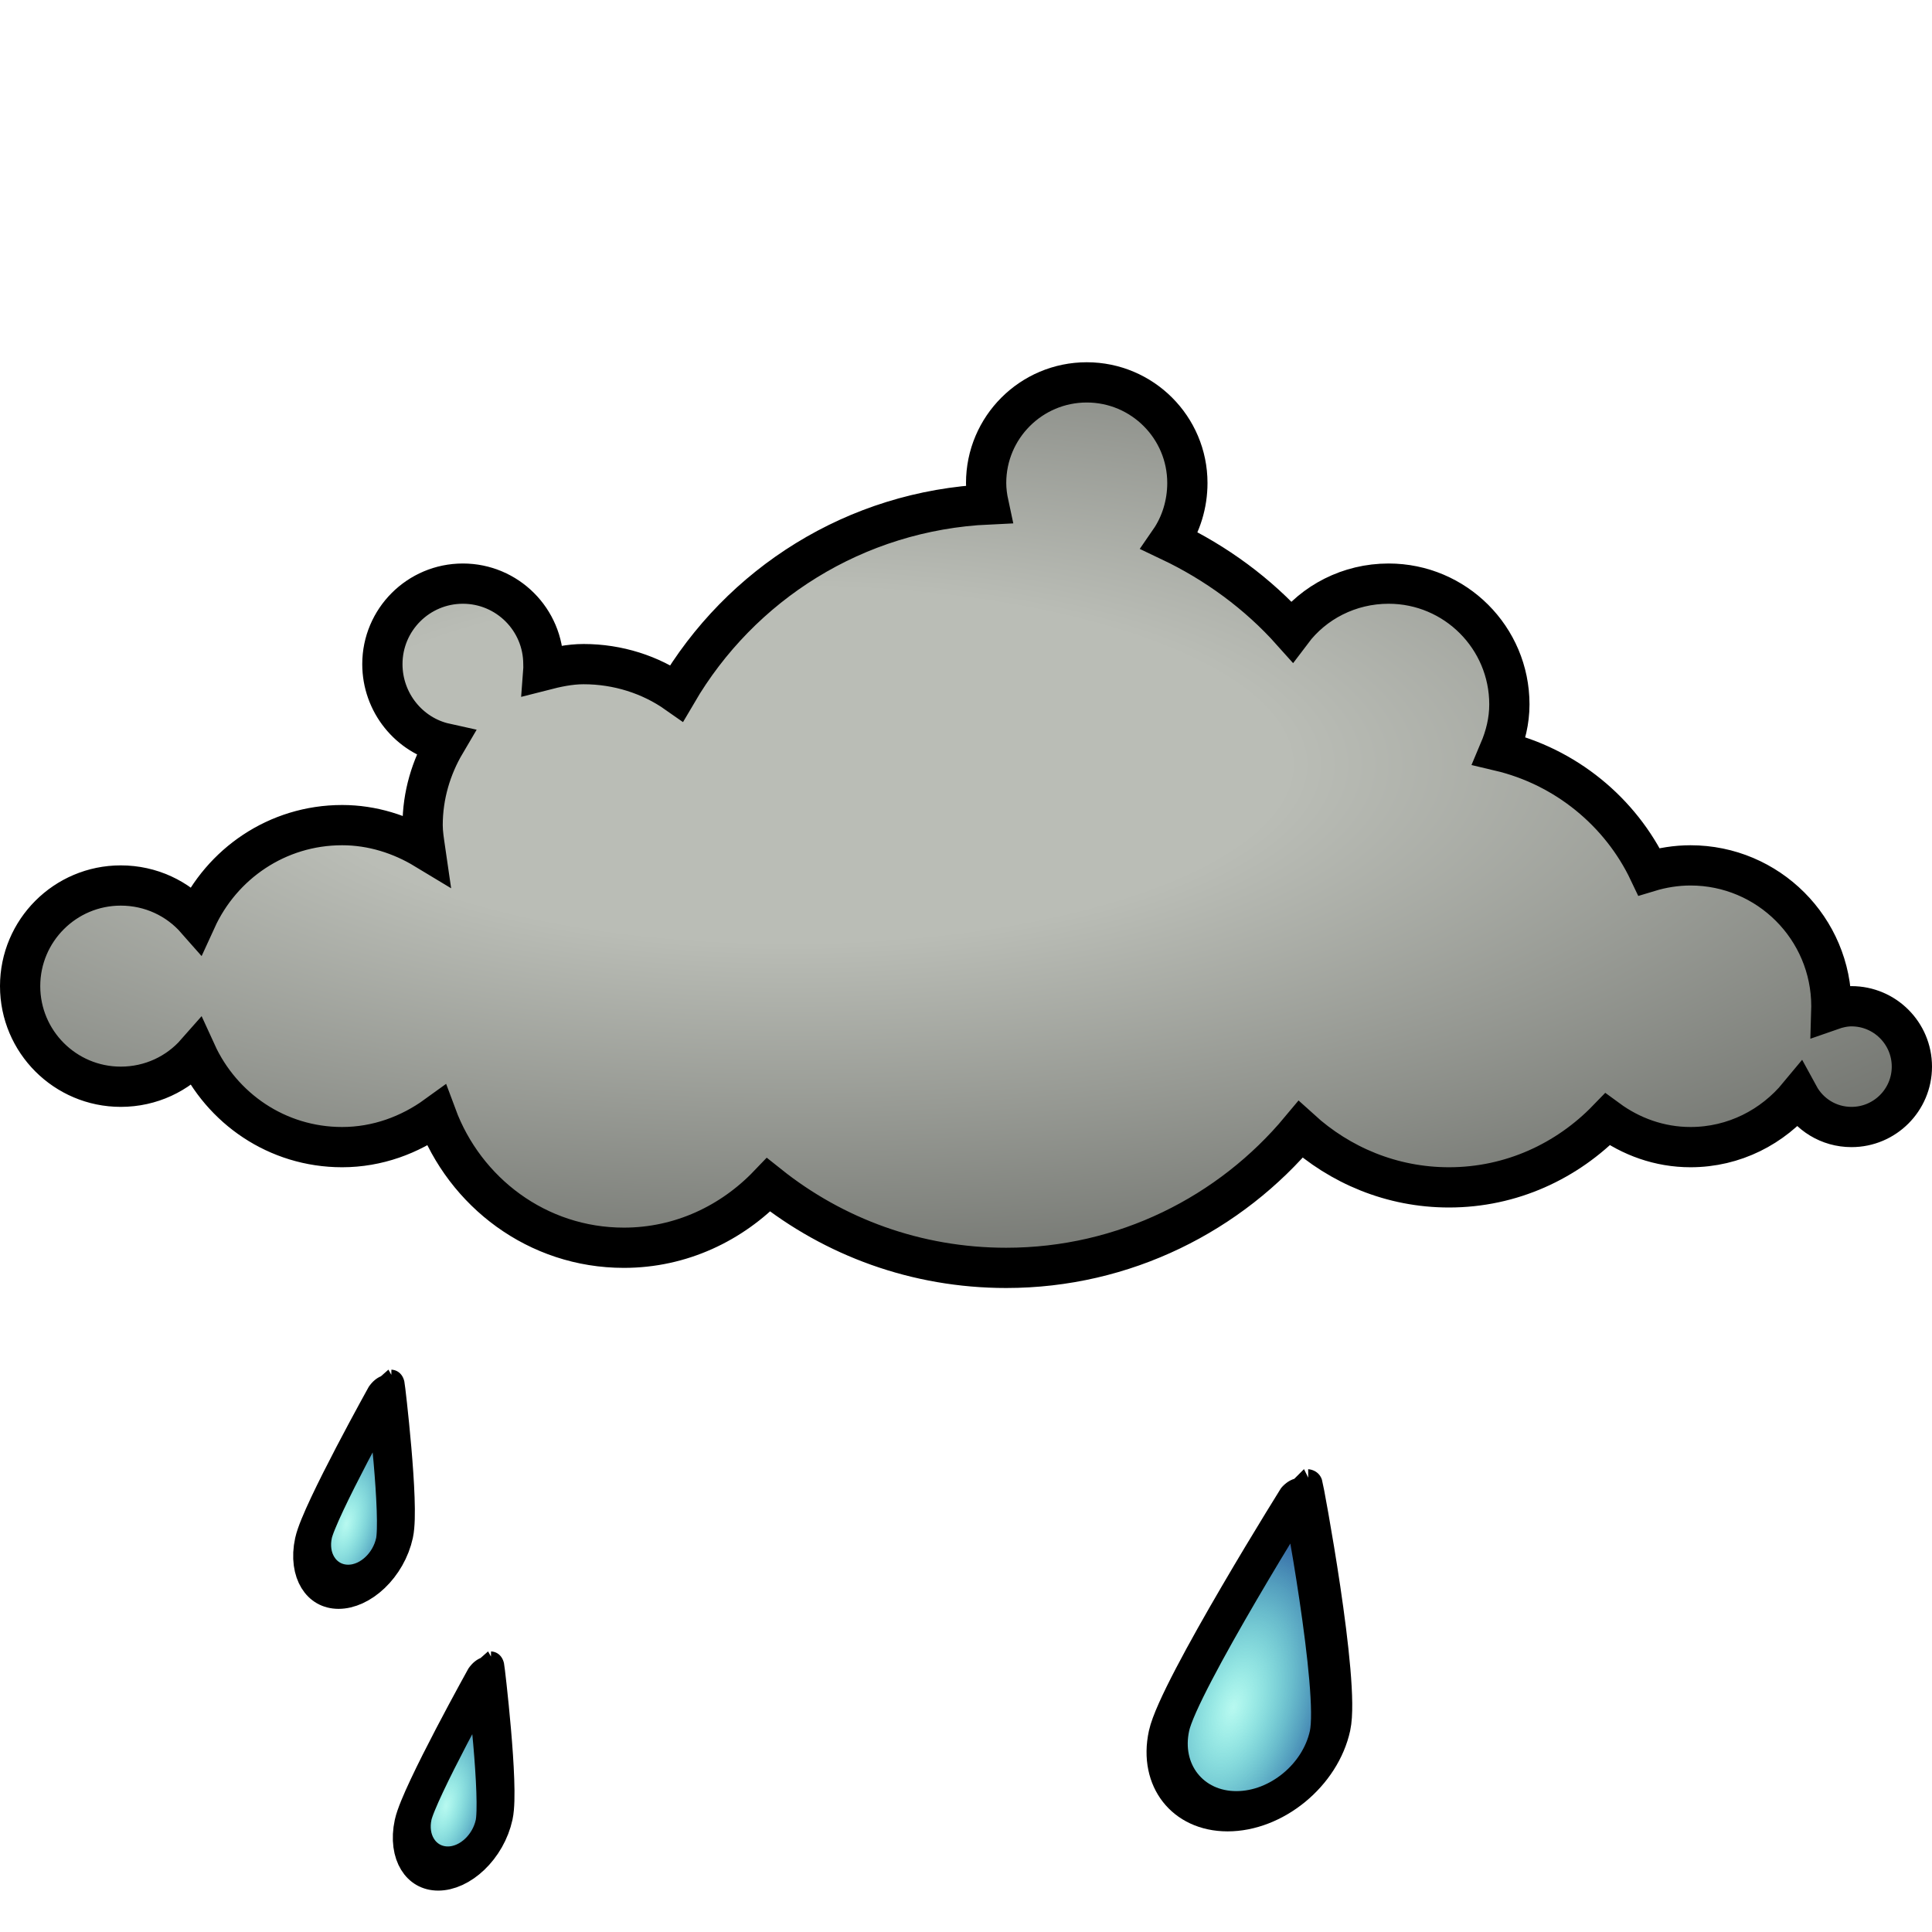
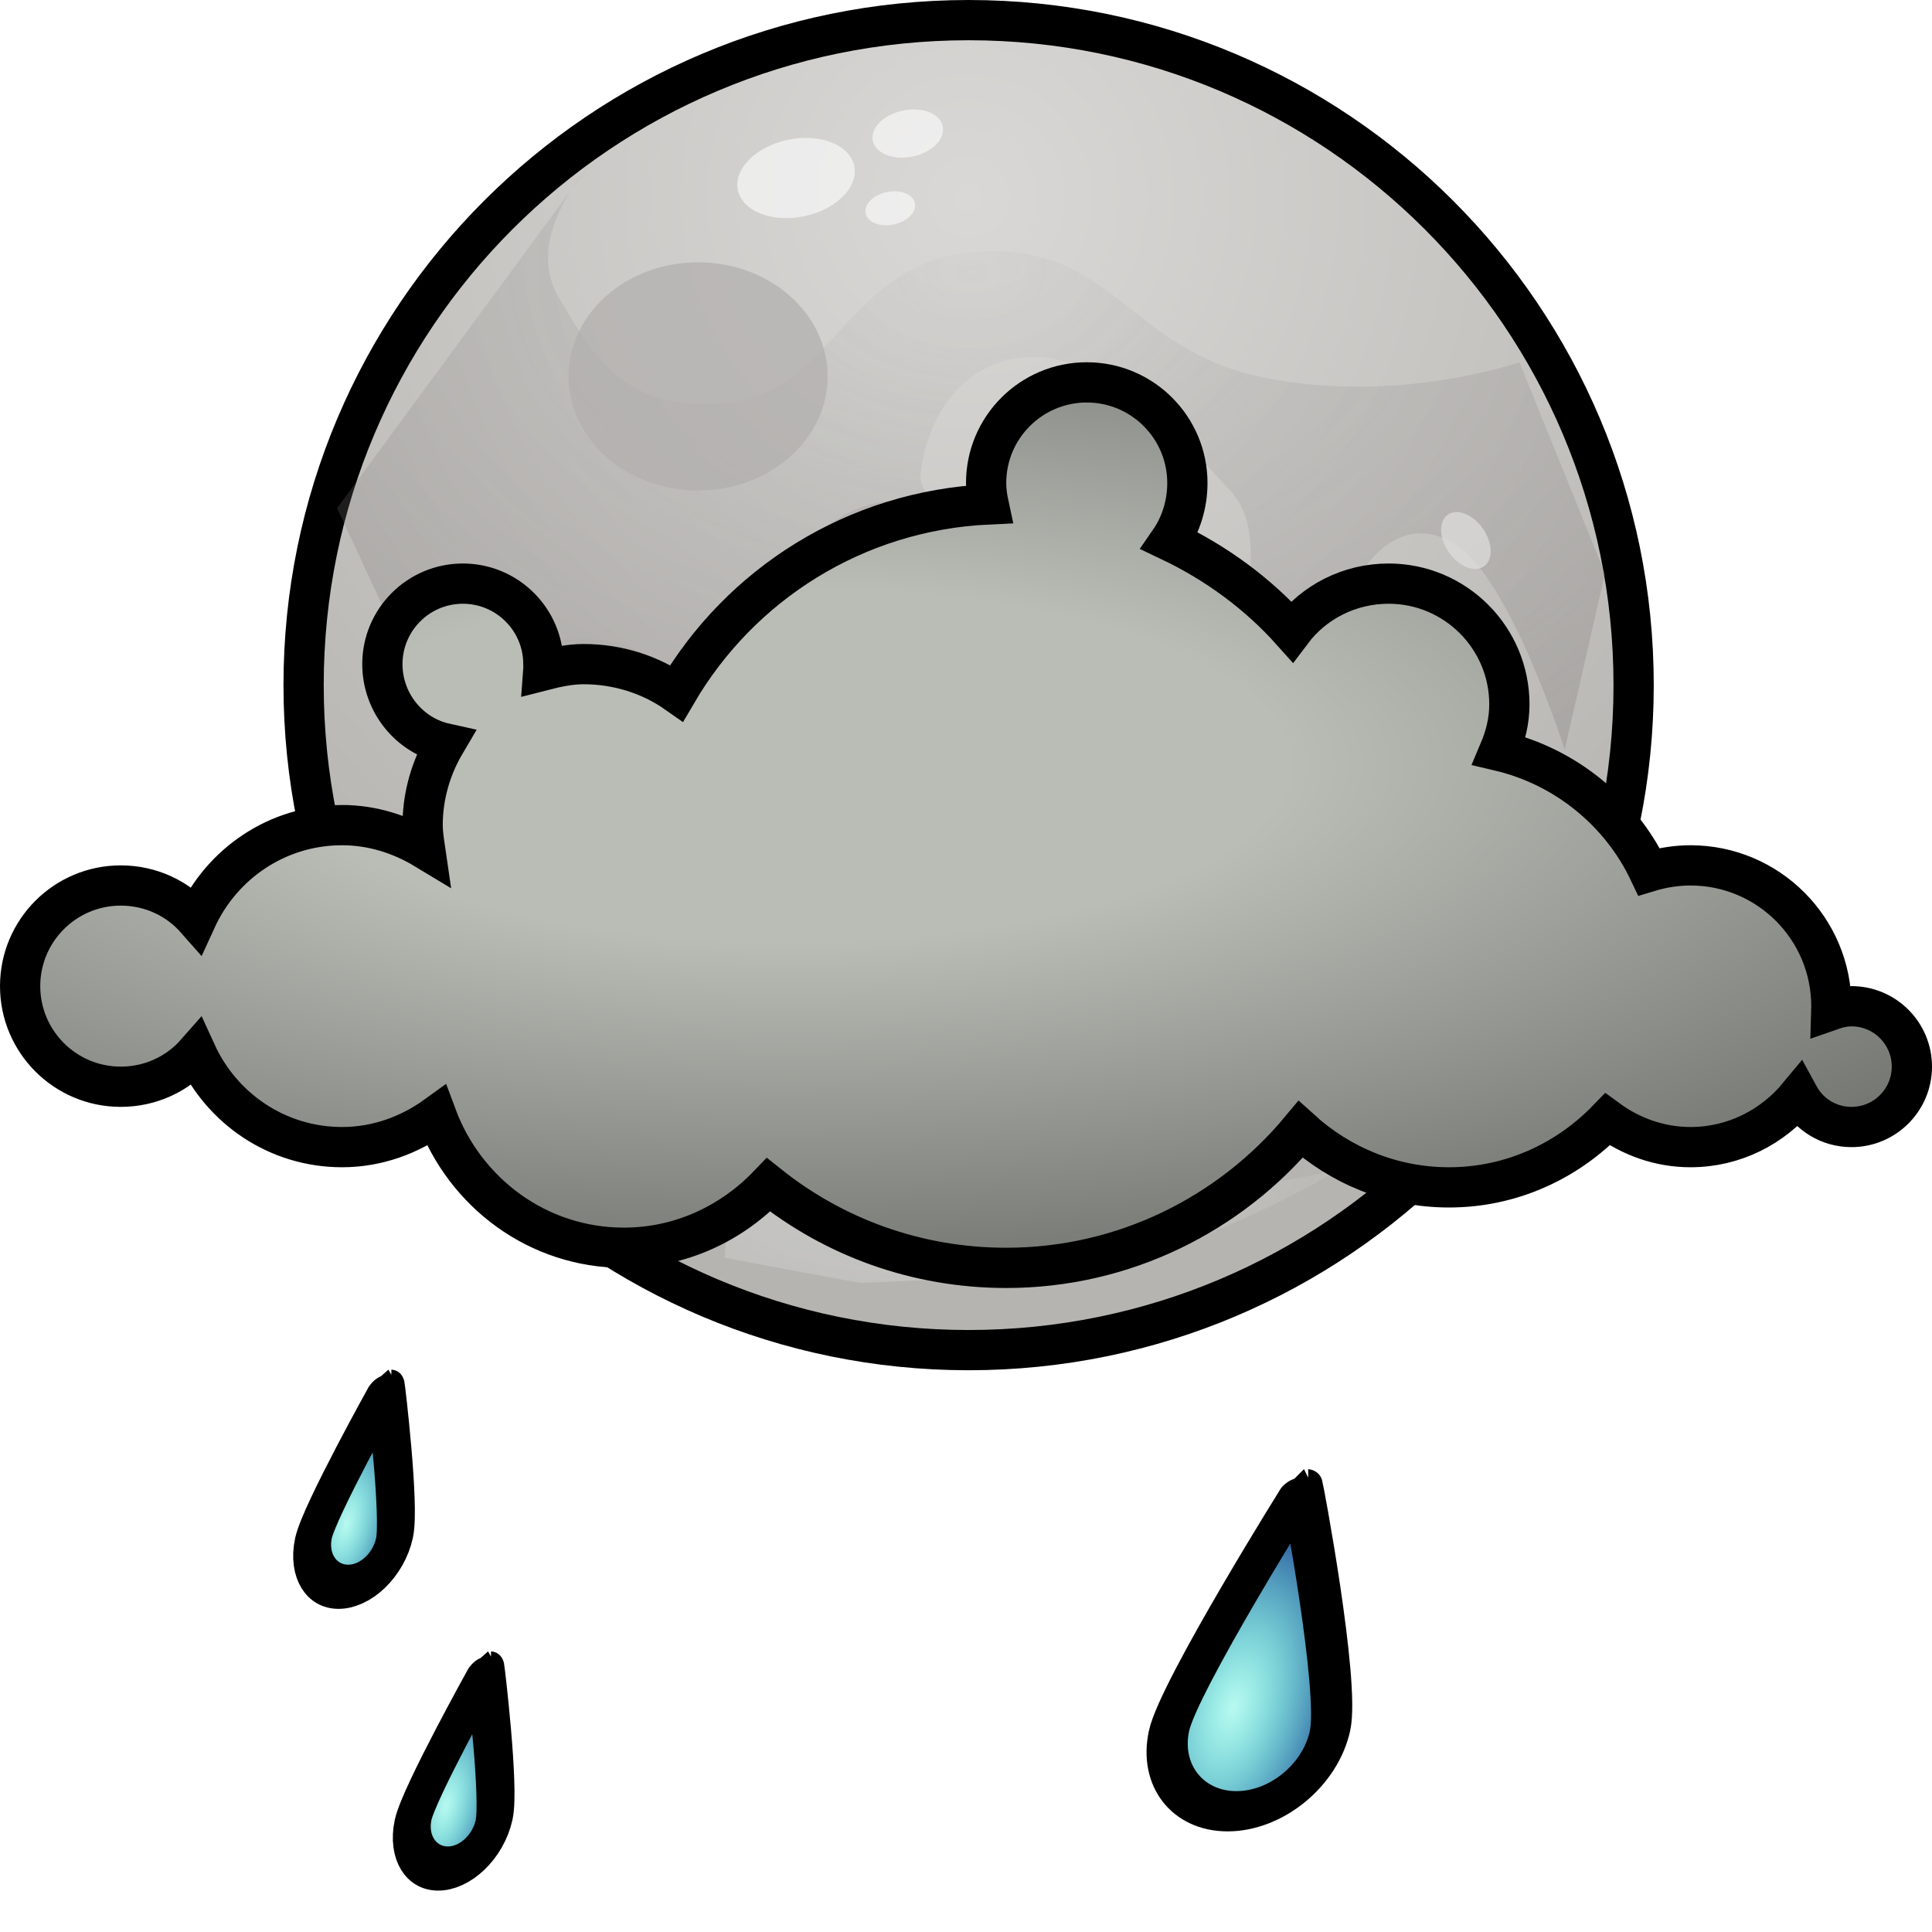
<svg xmlns="http://www.w3.org/2000/svg" xmlns:xlink="http://www.w3.org/1999/xlink" width="48px" height="48px" id="svg1306" version="1.1">
  <defs id="defs1308">
    <linearGradient id="linearGradient10">
      <stop id="stop9" offset="0" style="stop-color:#1cebcf;stop-opacity:0.314;" />
      <stop id="stop10" offset="1" style="stop-color:#3465a4;stop-opacity:1" />
    </linearGradient>
    <linearGradient id="linearGradient8">
      <stop id="stop7" offset="0" style="stop-color:#1cebcf;stop-opacity:0.314;" />
      <stop id="stop8" offset="1" style="stop-color:#3465a4;stop-opacity:1" />
    </linearGradient>
    <linearGradient id="linearGradient6">
      <stop id="stop5" offset="0" style="stop-color:#1cebcf;stop-opacity:0.314;" />
      <stop id="stop6" offset="1" style="stop-color:#3465a4;stop-opacity:1" />
    </linearGradient>
    <linearGradient id="linearGradient4">
      <stop id="stop3" offset="0" style="stop-color:#1cebcf;stop-opacity:0.314;" />
      <stop id="stop4" offset="1" style="stop-color:#3465a4;stop-opacity:1" />
    </linearGradient>
    <linearGradient id="linearGradient2">
      <stop id="stop1" offset="0" style="stop-color:#1cebcf;stop-opacity:0.314;" />
      <stop id="stop2" offset="1" style="stop-color:#3465a4;stop-opacity:1" />
    </linearGradient>
    <linearGradient id="linearGradient3112">
      <stop style="stop-color:#3465a4;stop-opacity:1;" offset="0" id="stop3114" />
      <stop style="stop-color:#204a87;stop-opacity:1" offset="1" id="stop3116" />
    </linearGradient>
    <linearGradient id="linearGradient3026">
      <stop id="stop3028" offset="0" style="stop-color:#1cebcf;stop-opacity:0.314;" />
      <stop id="stop3030" offset="1" style="stop-color:#3465a4;stop-opacity:1" />
    </linearGradient>
    <linearGradient id="linearGradient2900">
      <stop style="stop-color:white;stop-opacity:1;" offset="0" id="stop2902" />
      <stop style="stop-color:white;stop-opacity:0;" offset="1" id="stop2904" />
    </linearGradient>
    <linearGradient id="linearGradient2851">
      <stop id="stop2853" offset="0" style="stop-color:#babdb6;stop-opacity:1" />
      <stop style="stop-color:#babdb6;stop-opacity:1;" offset="0.265" id="stop2855" />
      <stop id="stop2857" offset="1" style="stop-color:#555753;stop-opacity:1" />
    </linearGradient>
    <radialGradient xlink:href="#linearGradient2851" id="radialGradient3080" cx="20.387" cy="17.105" fx="20.387" fy="17.105" r="24" gradientTransform="matrix(1.941537,0,0,0.691557,-19.95792,7.170901)" gradientUnits="userSpaceOnUse" />
    <radialGradient xlink:href="#linearGradient10" id="radialGradient2912" gradientUnits="userSpaceOnUse" gradientTransform="matrix(0.981466,-1.116269e-8,-1.541477e-7,1.697227,0.474046,-28.6464)" cx="24.958" cy="41.579" fx="24.958" fy="41.579" r="2.5" />
    <linearGradient xlink:href="#linearGradient2900" id="linearGradient2914" gradientUnits="userSpaceOnUse" x1="25.18" y1="40.62" x2="25.124" y2="43.57" gradientTransform="matrix(1.450125,0,0,1.450125,-11.24629,-18.1654)" />
    <linearGradient xlink:href="#linearGradient2900" id="linearGradient3050" gradientUnits="userSpaceOnUse" x1="25.18" y1="40.62" x2="25.124" y2="43.57" gradientTransform="matrix(1.475458,0,0,1.475458,-11.88291,-19.18776)" />
    <linearGradient xlink:href="#linearGradient2900" id="linearGradient3130" gradientUnits="userSpaceOnUse" x1="25.18" y1="40.62" x2="25.124" y2="43.57" />
    <linearGradient xlink:href="#linearGradient2900" id="linearGradient3140" gradientUnits="userSpaceOnUse" x1="25.18" y1="40.62" x2="25.124" y2="43.57" gradientTransform="matrix(1.382392,0,0,1.382392,-9.556942,-15.43194)" />
    <radialGradient xlink:href="#linearGradient4" id="radialGradient3148" gradientUnits="userSpaceOnUse" gradientTransform="matrix(0.981466,-1.116269e-8,-1.541477e-7,1.697227,0.474046,-28.6464)" cx="24.958" cy="41.579" fx="24.958" fy="41.579" r="2.5" />
    <linearGradient xlink:href="#linearGradient2900" id="linearGradient3150" gradientUnits="userSpaceOnUse" x1="25.18" y1="40.62" x2="25.124" y2="43.57" />
    <radialGradient xlink:href="#linearGradient6" id="radialGradient3158" gradientUnits="userSpaceOnUse" gradientTransform="matrix(0.981466,-1.116269e-8,-1.541477e-7,1.697227,0.474046,-28.6464)" cx="24.958" cy="41.579" fx="24.958" fy="41.579" r="2.5" />
    <linearGradient xlink:href="#linearGradient2900" id="linearGradient3160" gradientUnits="userSpaceOnUse" x1="25.18" y1="40.62" x2="25.124" y2="43.57" />
+     <linearGradient id="linearGradient5142">
+       <stop style="stop-color:#f1ff74;stop-opacity:1;" offset="0" id="stop5144" />
+       <stop style="stop-color:#ffc10f;stop-opacity:1;" offset="1" id="stop5146" />
+     </linearGradient>
+     <linearGradient id="linearGradient5134">
+       <stop style="stop-color:#ffdf1a;stop-opacity:1;" offset="0" id="stop5136" />
+       <stop style="stop-color:#fff9ce;stop-opacity:1;" offset="1" id="stop5138" />
+     </linearGradient>
+     <radialGradient xlink:href="#linearGradient5154" id="radialGradient5160" cx="23.071" cy="6.893" fx="23.071" fy="6.893" r="22.813" gradientUnits="userSpaceOnUse" gradientTransform="matrix(1.440625,0,0,1.440625,-10.16586,-3.037035)" />
+     <linearGradient id="linearGradient5154">
+       <stop style="stop-color:#d9d8d6;stop-opacity:1;" offset="0" id="stop5156" />
+       <stop style="stop-color:#b5b4b0;stop-opacity:1;" offset="1" id="stop5158" />
+     </linearGradient>
+     <radialGradient xlink:href="#linearGradient5199" id="radialGradient5205" cx="24.125" cy="9.735" fx="24.125" fy="9.735" r="15.75" gradientTransform="matrix(1.652014,0,0,1.088231,-15.72984,3.156134)" gradientUnits="userSpaceOnUse" />
+     <linearGradient id="linearGradient5199">
+       <stop style="stop-color:#7e7878;stop-opacity:0.097;" offset="0" id="stop5201" />
+       <stop style="stop-color:#7e7878;stop-opacity:1;" offset="1" id="stop5203" />
+     </linearGradient>
+     <radialGradient xlink:href="#linearGradient5191" id="radialGradient5197" cx="22.288" cy="34.537" fx="22.288" fy="34.537" r="9.938" gradientTransform="matrix(1.498147,0,0,1.130677,-11.10293,-5.288817)" gradientUnits="userSpaceOnUse" />
+     <linearGradient id="linearGradient5191">
+       <stop style="stop-color:#dadad9;stop-opacity:1;" offset="0" id="stop5193" />
+       <stop style="stop-color:#dadad9;stop-opacity:0;" offset="1" id="stop5195" />
+     </linearGradient>
  </defs>
  <g id="layer1">
+     <g id="g2" transform="translate(0,-7.000004)">
+       <circle style="color:#000000;display:inline;overflow:visible;visibility:visible;opacity:1;fill:url(#radialGradient5160);fill-opacity:1;fill-rule:evenodd;stroke:#000000;stroke-width:1.34;stroke-linecap:butt;stroke-linejoin:round;stroke-miterlimit:4;stroke-dasharray:none;stroke-dashoffset:0;stroke-opacity:1;marker:none;marker-start:none;marker-mid:none;marker-end:none" id="path1314" transform="matrix(0.746154,0,0,0.74614,6.850475,6.75386)" cx="23.071" cy="23.143" r="22.143" />
+       <path style="color:#000000;display:inline;overflow:visible;visibility:visible;opacity:0.331;fill:url(#radialGradient5205);fill-opacity:1;fill-rule:evenodd;stroke:none;stroke-width:1;stroke-linecap:round;stroke-linejoin:round;stroke-miterlimit:4;stroke-dasharray:none;stroke-dashoffset:0;stroke-opacity:1;marker:none;marker-start:none;marker-mid:none;marker-end:none" d="m 10.875,25 c 0,0 2.594,1.219 2.625,2.125 0.031,0.906 -2.312,0.312 -2.5,1.5 -0.188,1.188 0.281,3.219 1.75,3.25 1.469,0.031 1.844,-2.438 4.125,-3.125 2.281,-0.688 4,1.469 5,0.375 1,-1.094 -1.156,-2.625 -1,-4.75 0.156,-2.125 0.531,-1.719 1.625,-2.438 1.094,-0.719 1.503,1.722 2.75,-0.438 1.205,-2.087 -2.531,-1.344 -2.375,-2.75 0.156,-1.406 1.094,-2.969 3,-2.875 1.906,0.094 4.625,3.25 4.625,3.25 1.211,1.165 0.039,3.426 0.625,5 0.689,1.848 2.583,1.742 3.875,1.75 0,0 -1.906,-2.156 -1.625,-3.5 0.281,-1.344 1.375,-2.688 2.75,-1.875 1.375,0.812 2.75,5.125 2.75,5.125 l 1,-4.375 L 37.75,16 c 0,0 -3.031,1.062 -6.375,0.375 -3.344,-0.688 -3.688,-3.281 -7,-3.125 -3.312,0.156 -3.625,3.469 -6.25,3.75 -2.625,0.281 -3.375,-1.156 -4.25,-2.625 -0.875,-1.469 0.75,-3.25 0.75,-3.25 l -6.25,8.5 z" id="path5152" />
+       <path style="color:#000000;display:inline;overflow:visible;visibility:visible;opacity:0.646;fill:url(#radialGradient5197);fill-opacity:1;fill-rule:evenodd;stroke:none;stroke-width:1;stroke-linecap:round;stroke-linejoin:round;stroke-miterlimit:4;stroke-dasharray:none;stroke-dashoffset:0;stroke-opacity:1;marker:none;marker-start:none;marker-mid:none;marker-end:none" d="m 22.625,27 c 0.382,1.589 0.878,2.612 1.375,3.625 1.555,-0.141 2.793,-0.913 4,-1.75 -0.723,1.509 -1.572,2.934 -2.648,4.207 2.266,0.881 4.367,0.688 6.398,0.043 -1.425,1.193 -2.807,2.115 -5.713,2.396 2.098,0.633 4.424,1.362 7.338,0.479 -2.677,1.546 -5.488,2.717 -8.75,2.625 l 3.229,-0.045 L 21.375,38.875 18,38.25 l 0.125,-1.5 c -1.411,0.157 -2.98,-0.631 -4.5,-1.125 1.365,-0.606 2.833,-1.084 3.75,-2.25 -1.775,-0.35 -2.622,-1.628 -3.875,-2.5 1.667,0.25 3.21,1.241 5,0.75 -0.935,-2.583 -0.823,-5.167 -1.125,-7.75 1.021,2.208 1.686,4.417 3.125,6.625 0.96,-0.726 1.636,-1.95 2.125,-3.5 z" id="path5150" />
+       <circle style="color:#000000;display:inline;overflow:visible;visibility:visible;opacity:0.331;fill:#bbbbb8;fill-opacity:1;fill-rule:evenodd;stroke:#888984;stroke-width:1.155;stroke-linecap:round;stroke-linejoin:round;stroke-miterlimit:4;stroke-dasharray:none;stroke-dashoffset:0;stroke-opacity:1;marker:none;marker-start:none;marker-mid:none;marker-end:none" id="path4263" transform="matrix(1,0,0,0.75,0,8.769607)" cx="21.625" cy="34.5" r="2.25" />
+       <ellipse style="color:#000000;display:inline;overflow:visible;visibility:visible;opacity:0.719;fill:#b2afad;fill-opacity:1;fill-rule:evenodd;stroke:none;stroke-width:1;stroke-linecap:round;stroke-linejoin:round;stroke-miterlimit:4;stroke-dasharray:none;stroke-dashoffset:0;stroke-opacity:1;marker:none;marker-start:none;marker-mid:none;marker-end:none" id="path5207" cx="22.375" cy="21.75" rx="2.625" ry="2.312" />
+       <ellipse id="path5209" style="color:#000000;display:inline;overflow:visible;visibility:visible;opacity:0.719;fill:#b2afad;fill-opacity:1;fill-rule:evenodd;stroke:none;stroke-width:1;stroke-linecap:round;stroke-linejoin:round;stroke-miterlimit:4;stroke-dasharray:none;stroke-dashoffset:0;stroke-opacity:1;marker:none;marker-start:none;marker-mid:none;marker-end:none" transform="matrix(1.22619,0,0,1.22619,-10.09226,-10.31771)" cx="22.375" cy="21.75" rx="2.625" ry="2.312" />
+       <ellipse transform="matrix(1.060177,0.61609,-0.61609,1.060177,4.459731,-11.05444)" style="color:#000000;display:inline;overflow:visible;visibility:visible;opacity:0.719;fill:#b2afad;fill-opacity:1;fill-rule:evenodd;stroke:none;stroke-width:1;stroke-linecap:round;stroke-linejoin:round;stroke-miterlimit:4;stroke-dasharray:none;stroke-dashoffset:0;stroke-opacity:1;marker:none;marker-start:none;marker-mid:none;marker-end:none" id="path5211" cx="22.375" cy="21.75" rx="2.625" ry="2.312" />
+       <ellipse transform="matrix(0.398445,0.375367,-0.217478,0.387667,31.50244,6.347965)" style="color:#000000;display:inline;overflow:visible;visibility:visible;opacity:0.719;fill:#dfdedc;fill-opacity:1;fill-rule:evenodd;stroke:none;stroke-width:1;stroke-linecap:round;stroke-linejoin:round;stroke-miterlimit:4;stroke-dasharray:none;stroke-dashoffset:0;stroke-opacity:1;marker:none;marker-start:none;marker-mid:none;marker-end:none" id="path5213" cx="22.375" cy="21.75" rx="2.625" ry="2.312" />
+       <ellipse id="path5215" style="color:#000000;display:inline;overflow:visible;visibility:visible;opacity:0.719;fill:#dfdedc;fill-opacity:1;fill-rule:evenodd;stroke:none;stroke-width:1;stroke-linecap:round;stroke-linejoin:round;stroke-miterlimit:4;stroke-dasharray:none;stroke-dashoffset:0;stroke-opacity:1;marker:none;marker-start:none;marker-mid:none;marker-end:none" transform="matrix(-0.09424576,0.266814,-0.228734,-0.0218427,38.6609,29.47153)" cx="22.375" cy="21.75" rx="2.625" ry="2.312" />
+       <ellipse transform="matrix(0.211478,0.199229,-0.115428,0.205758,34.19839,11.49557)" style="color:#000000;display:inline;overflow:visible;visibility:visible;opacity:0.719;fill:#dfdedc;fill-opacity:1;fill-rule:evenodd;stroke:none;stroke-width:1;stroke-linecap:round;stroke-linejoin:round;stroke-miterlimit:4;stroke-dasharray:none;stroke-dashoffset:0;stroke-opacity:1;marker:none;marker-start:none;marker-mid:none;marker-end:none" id="path5217" cx="22.375" cy="21.75" rx="2.625" ry="2.312" />
+       <ellipse id="path5219" style="color:#000000;display:inline;overflow:visible;visibility:visible;opacity:0.719;fill:#f7f7f6;fill-opacity:1;fill-rule:evenodd;stroke:none;stroke-width:1;stroke-linecap:round;stroke-linejoin:round;stroke-miterlimit:4;stroke-dasharray:none;stroke-dashoffset:0;stroke-opacity:1;marker:none;marker-start:none;marker-mid:none;marker-end:none" transform="matrix(0.502196,-0.217849,0.270291,0.352881,2.662133,8.622118)" cx="22.375" cy="21.75" rx="2.625" ry="2.312" />
+       <ellipse transform="matrix(0.301729,-0.130888,0.162396,0.212018,12.27059,8.635285)" style="color:#000000;display:inline;overflow:visible;visibility:visible;opacity:0.719;fill:#f7f7f6;fill-opacity:1;fill-rule:evenodd;stroke:none;stroke-width:1;stroke-linecap:round;stroke-linejoin:round;stroke-miterlimit:4;stroke-dasharray:none;stroke-dashoffset:0;stroke-opacity:1;marker:none;marker-start:none;marker-mid:none;marker-end:none" id="path5221" cx="22.375" cy="21.75" rx="2.625" ry="2.312" />
+       <ellipse id="path5223" style="color:#000000;display:inline;overflow:visible;visibility:visible;opacity:0.719;fill:#f7f7f6;fill-opacity:1;fill-rule:evenodd;stroke:none;stroke-width:1;stroke-linecap:round;stroke-linejoin:round;stroke-miterlimit:4;stroke-dasharray:none;stroke-dashoffset:0;stroke-opacity:1;marker:none;marker-start:none;marker-mid:none;marker-end:none" transform="matrix(0.212633,-0.09223866,0.114443,0.149412,14.87145,10.98834)" cx="22.375" cy="21.75" rx="2.625" ry="2.312" />
+     </g>
    <path style="fill:url(#radialGradient3080);fill-opacity:1;stroke:#000000;stroke-width:1;stroke-linecap:round;stroke-linejoin:miter;stroke-miterlimit:4;stroke-dasharray:none;stroke-dashoffset:1.2;stroke-opacity:1" d="M 27 9.5 C 25.62 9.5 24.5 10.62 24.5 12 C 24.5 12.183 24.525 12.359 24.562 12.531 C 21.249 12.683 18.391 14.519 16.812 17.219 C 16.163 16.763 15.353 16.5 14.5 16.5 C 14.154 16.5 13.82 16.574 13.5 16.656 C 13.504 16.605 13.5 16.553 13.5 16.5 C 13.5 15.396 12.604 14.5 11.5 14.5 C 10.396 14.5 9.5 15.396 9.5 16.5 C 9.5 17.456 10.166 18.271 11.062 18.469 C 10.712 19.063 10.5 19.761 10.5 20.5 C 10.5 20.701 10.534 20.9 10.562 21.094 C 9.96 20.73 9.254 20.5 8.5 20.5 C 6.884 20.5 5.506 21.463 4.875 22.844 C 4.417 22.323 3.747 22 3 22 C 1.62 22 0.5 23.12 0.5 24.5 C 0.5 25.88 1.62 27 3 27 C 3.747 27 4.417 26.677 4.875 26.156 C 5.506 27.537 6.884 28.5 8.5 28.5 C 9.377 28.5 10.184 28.197 10.844 27.719 C 11.55 29.623 13.351 31 15.5 31 C 16.92 31 18.183 30.389 19.094 29.438 C 20.717 30.733 22.763 31.5 25 31.5 C 27.934 31.5 30.569 30.155 32.312 28.062 C 33.289 28.95 34.577 29.5 36 29.5 C 37.55 29.5 38.938 28.845 39.938 27.812 C 40.517 28.237 41.227 28.5 42 28.5 C 43.087 28.5 44.045 27.997 44.688 27.219 C 44.942 27.686 45.431 28 46 28 C 46.828 28 47.5 27.328 47.5 26.5 C 47.5 25.672 46.828 25 46 25 C 45.828 25 45.654 25.04 45.5 25.094 C 45.501 25.063 45.5 25.031 45.5 25 C 45.5 23.068 43.932 21.5 42 21.5 C 41.645 21.5 41.292 21.558 40.969 21.656 C 40.261 20.165 38.892 19.043 37.25 18.656 C 37.402 18.297 37.5 17.914 37.5 17.5 C 37.5 15.844 36.156 14.5 34.5 14.5 C 33.521 14.5 32.641 14.961 32.094 15.688 C 31.254 14.747 30.214 13.985 29.062 13.438 C 29.341 13.034 29.5 12.527 29.5 12 C 29.5 10.62 28.38 9.5 27 9.5 z " id="path2077" />
    <g id="g2908" transform="matrix(1,0,-0.217784,1,14.80029,0.5)" style="stroke:#000000;stroke-opacity:1">
      <path id="path2877" d="m 27.5,42.5 c 0,1.104 -0.896,2 -2,2 -1.104,0 -2,-0.896 -2,-2 0,-1.104 1.992,-5.998 2,-6 0.011,0 2,4.896 2,6 z" style="fill:url(#radialGradient2912);fill-opacity:1;stroke:#000000;stroke-width:1;stroke-linecap:round;stroke-linejoin:miter;stroke-miterlimit:4;stroke-dashoffset:1.2;stroke-opacity:1" />
    </g>
    <g id="g3142" transform="matrix(0.503067,0,-0.131925,0.605759,1.573723,12.46677)" style="stroke:#000000;stroke-opacity:1">
      <path id="path3144" d="M 27.5,42.5 C 27.5,43.604 26.604,44.5 25.5,44.5 C 24.396,44.5 23.5,43.604 23.5,42.5 C 23.5,41.396 25.492,36.502 25.5,36.5 C 25.51,36.5 27.5,41.396 27.5,42.5 z " style="fill:url(#radialGradient3148);fill-opacity:1;stroke:#000000;stroke-width:1.811;stroke-linecap:round;stroke-linejoin:miter;stroke-miterlimit:4;stroke-dashoffset:1.2;stroke-opacity:1" />
    </g>
    <g id="g3152" transform="matrix(0.503067,0,-0.131925,0.605759,4.049234,19.46677)" style="stroke:#000000;stroke-opacity:1">
      <path id="path3154" d="M 27.5,42.5 C 27.5,43.604 26.604,44.5 25.5,44.5 C 24.396,44.5 23.5,43.604 23.5,42.5 C 23.5,41.396 25.492,36.502 25.5,36.5 C 25.51,36.5 27.5,41.396 27.5,42.5 z " style="fill:url(#radialGradient3158);fill-opacity:1;stroke:#000000;stroke-width:1.811;stroke-linecap:round;stroke-linejoin:miter;stroke-miterlimit:4;stroke-dashoffset:1.2;stroke-opacity:1" />
    </g>
  </g>
</svg>
